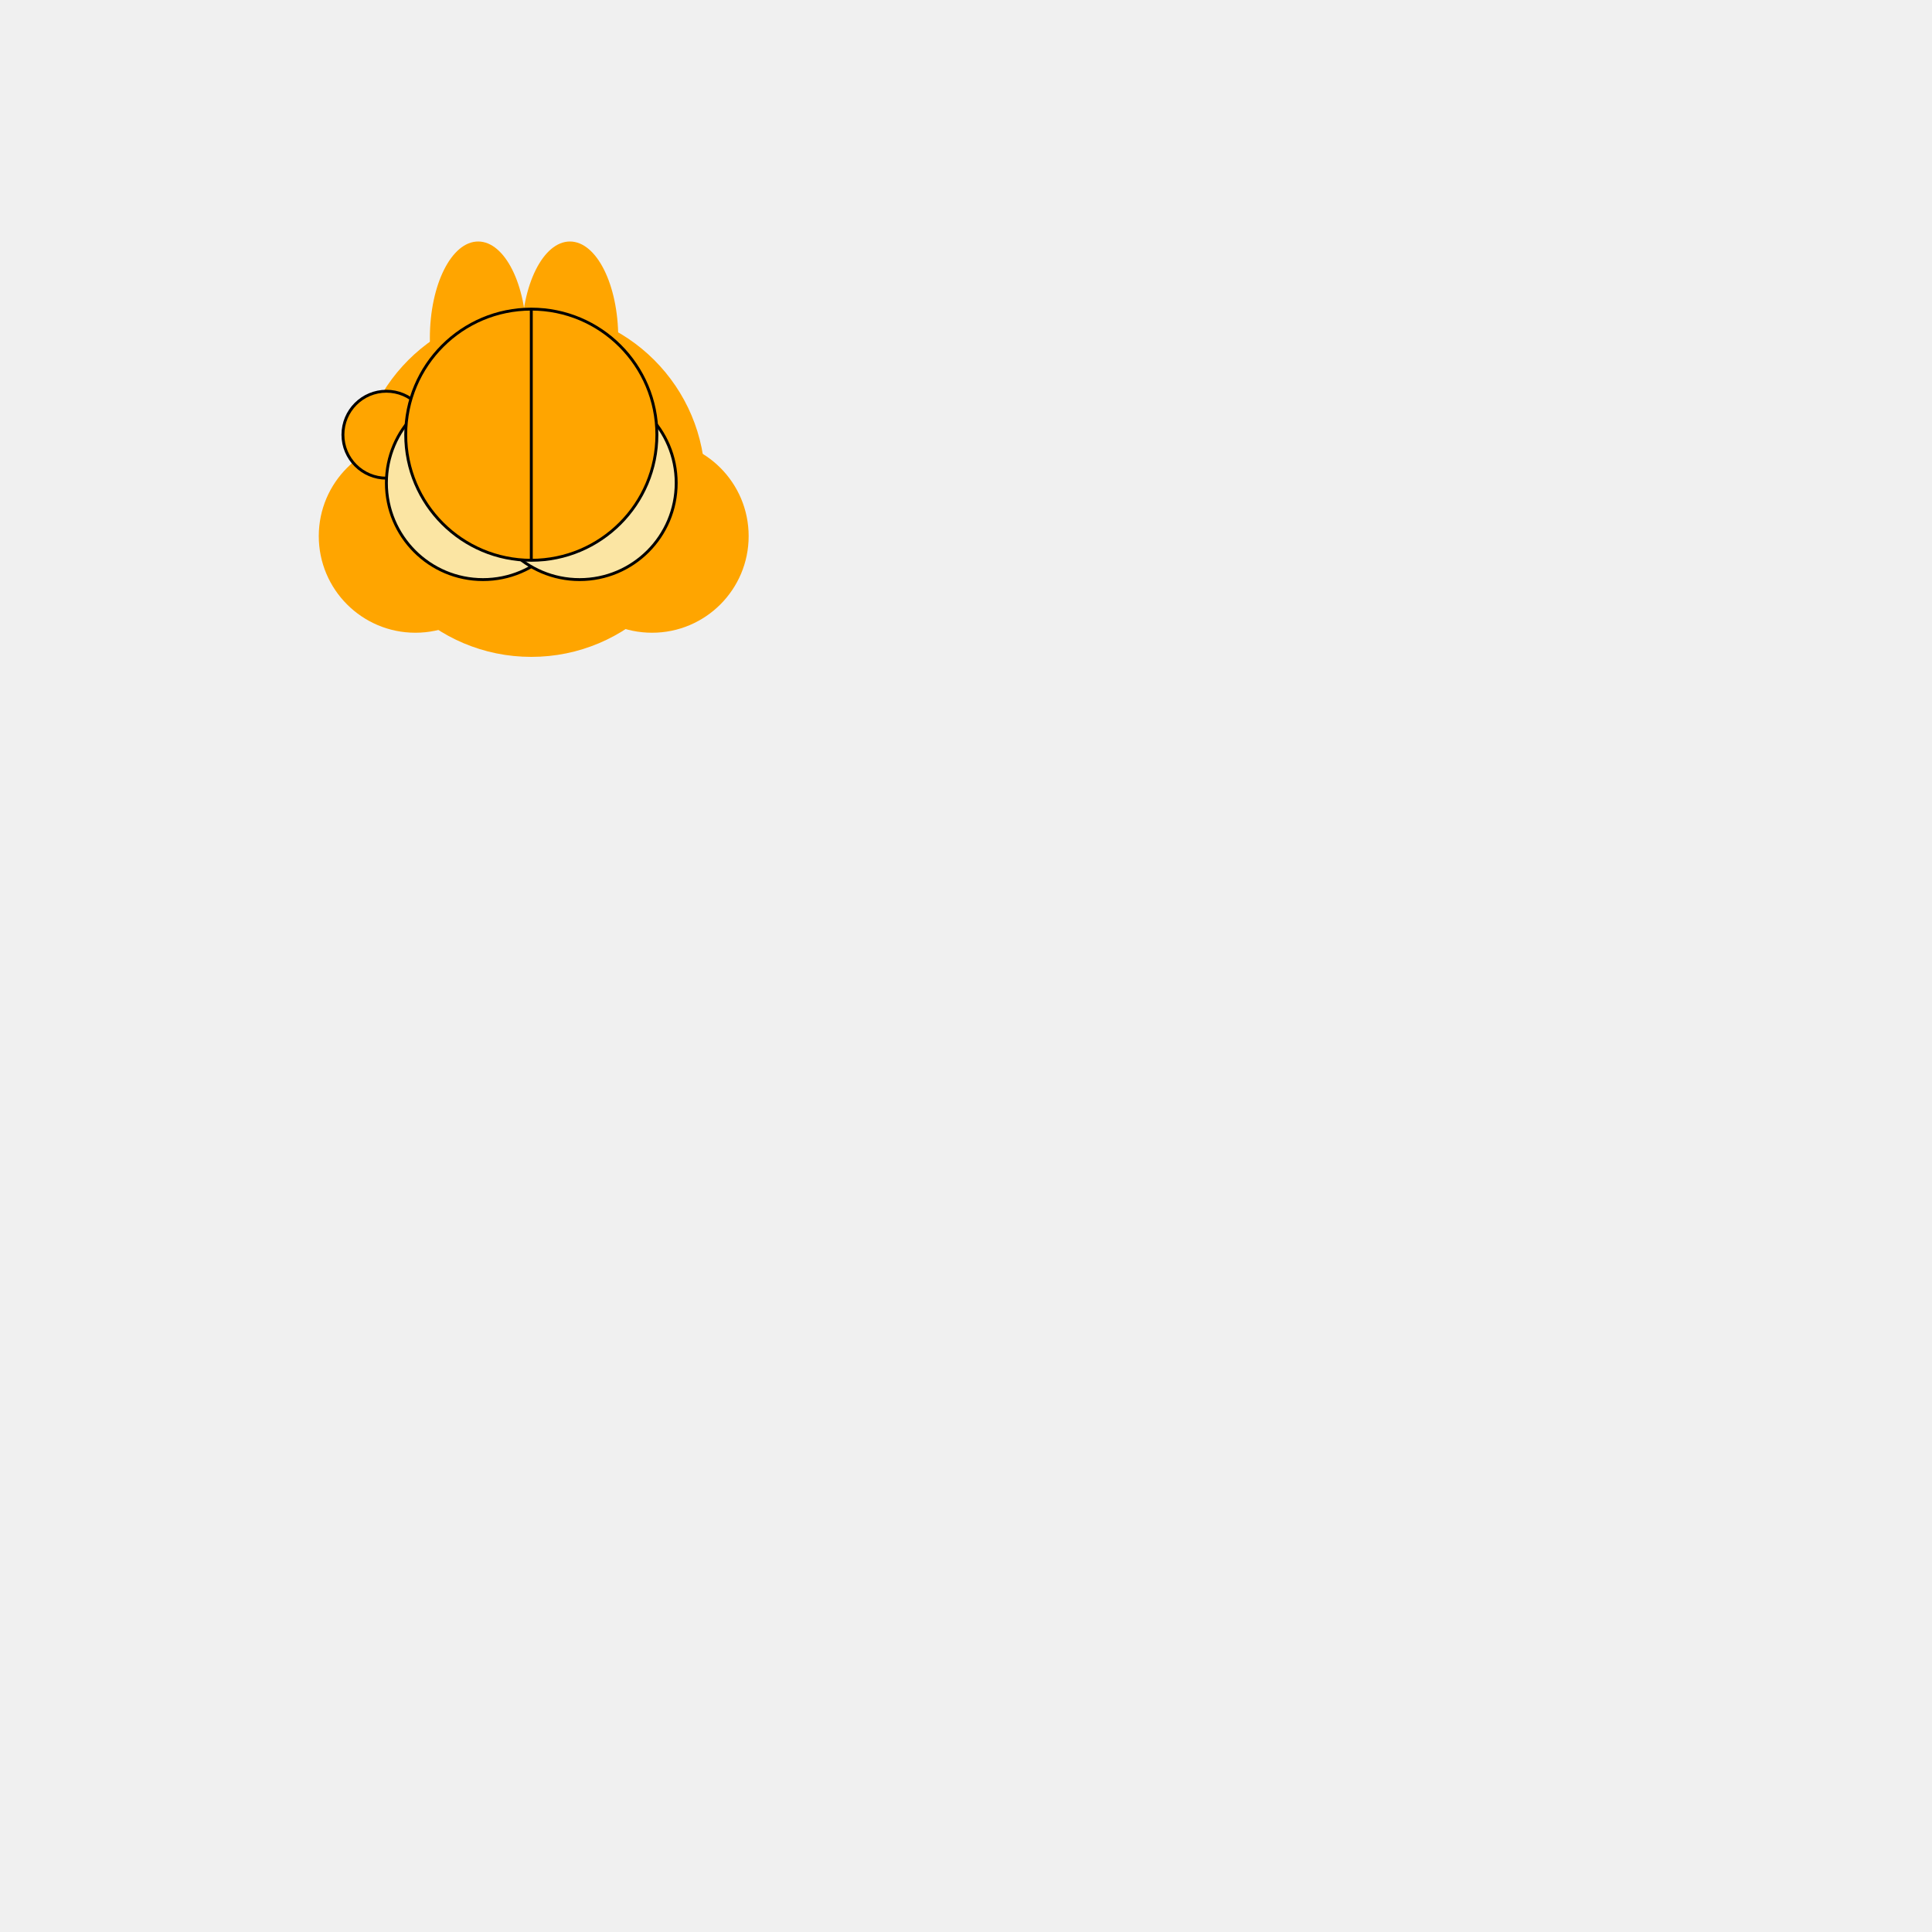
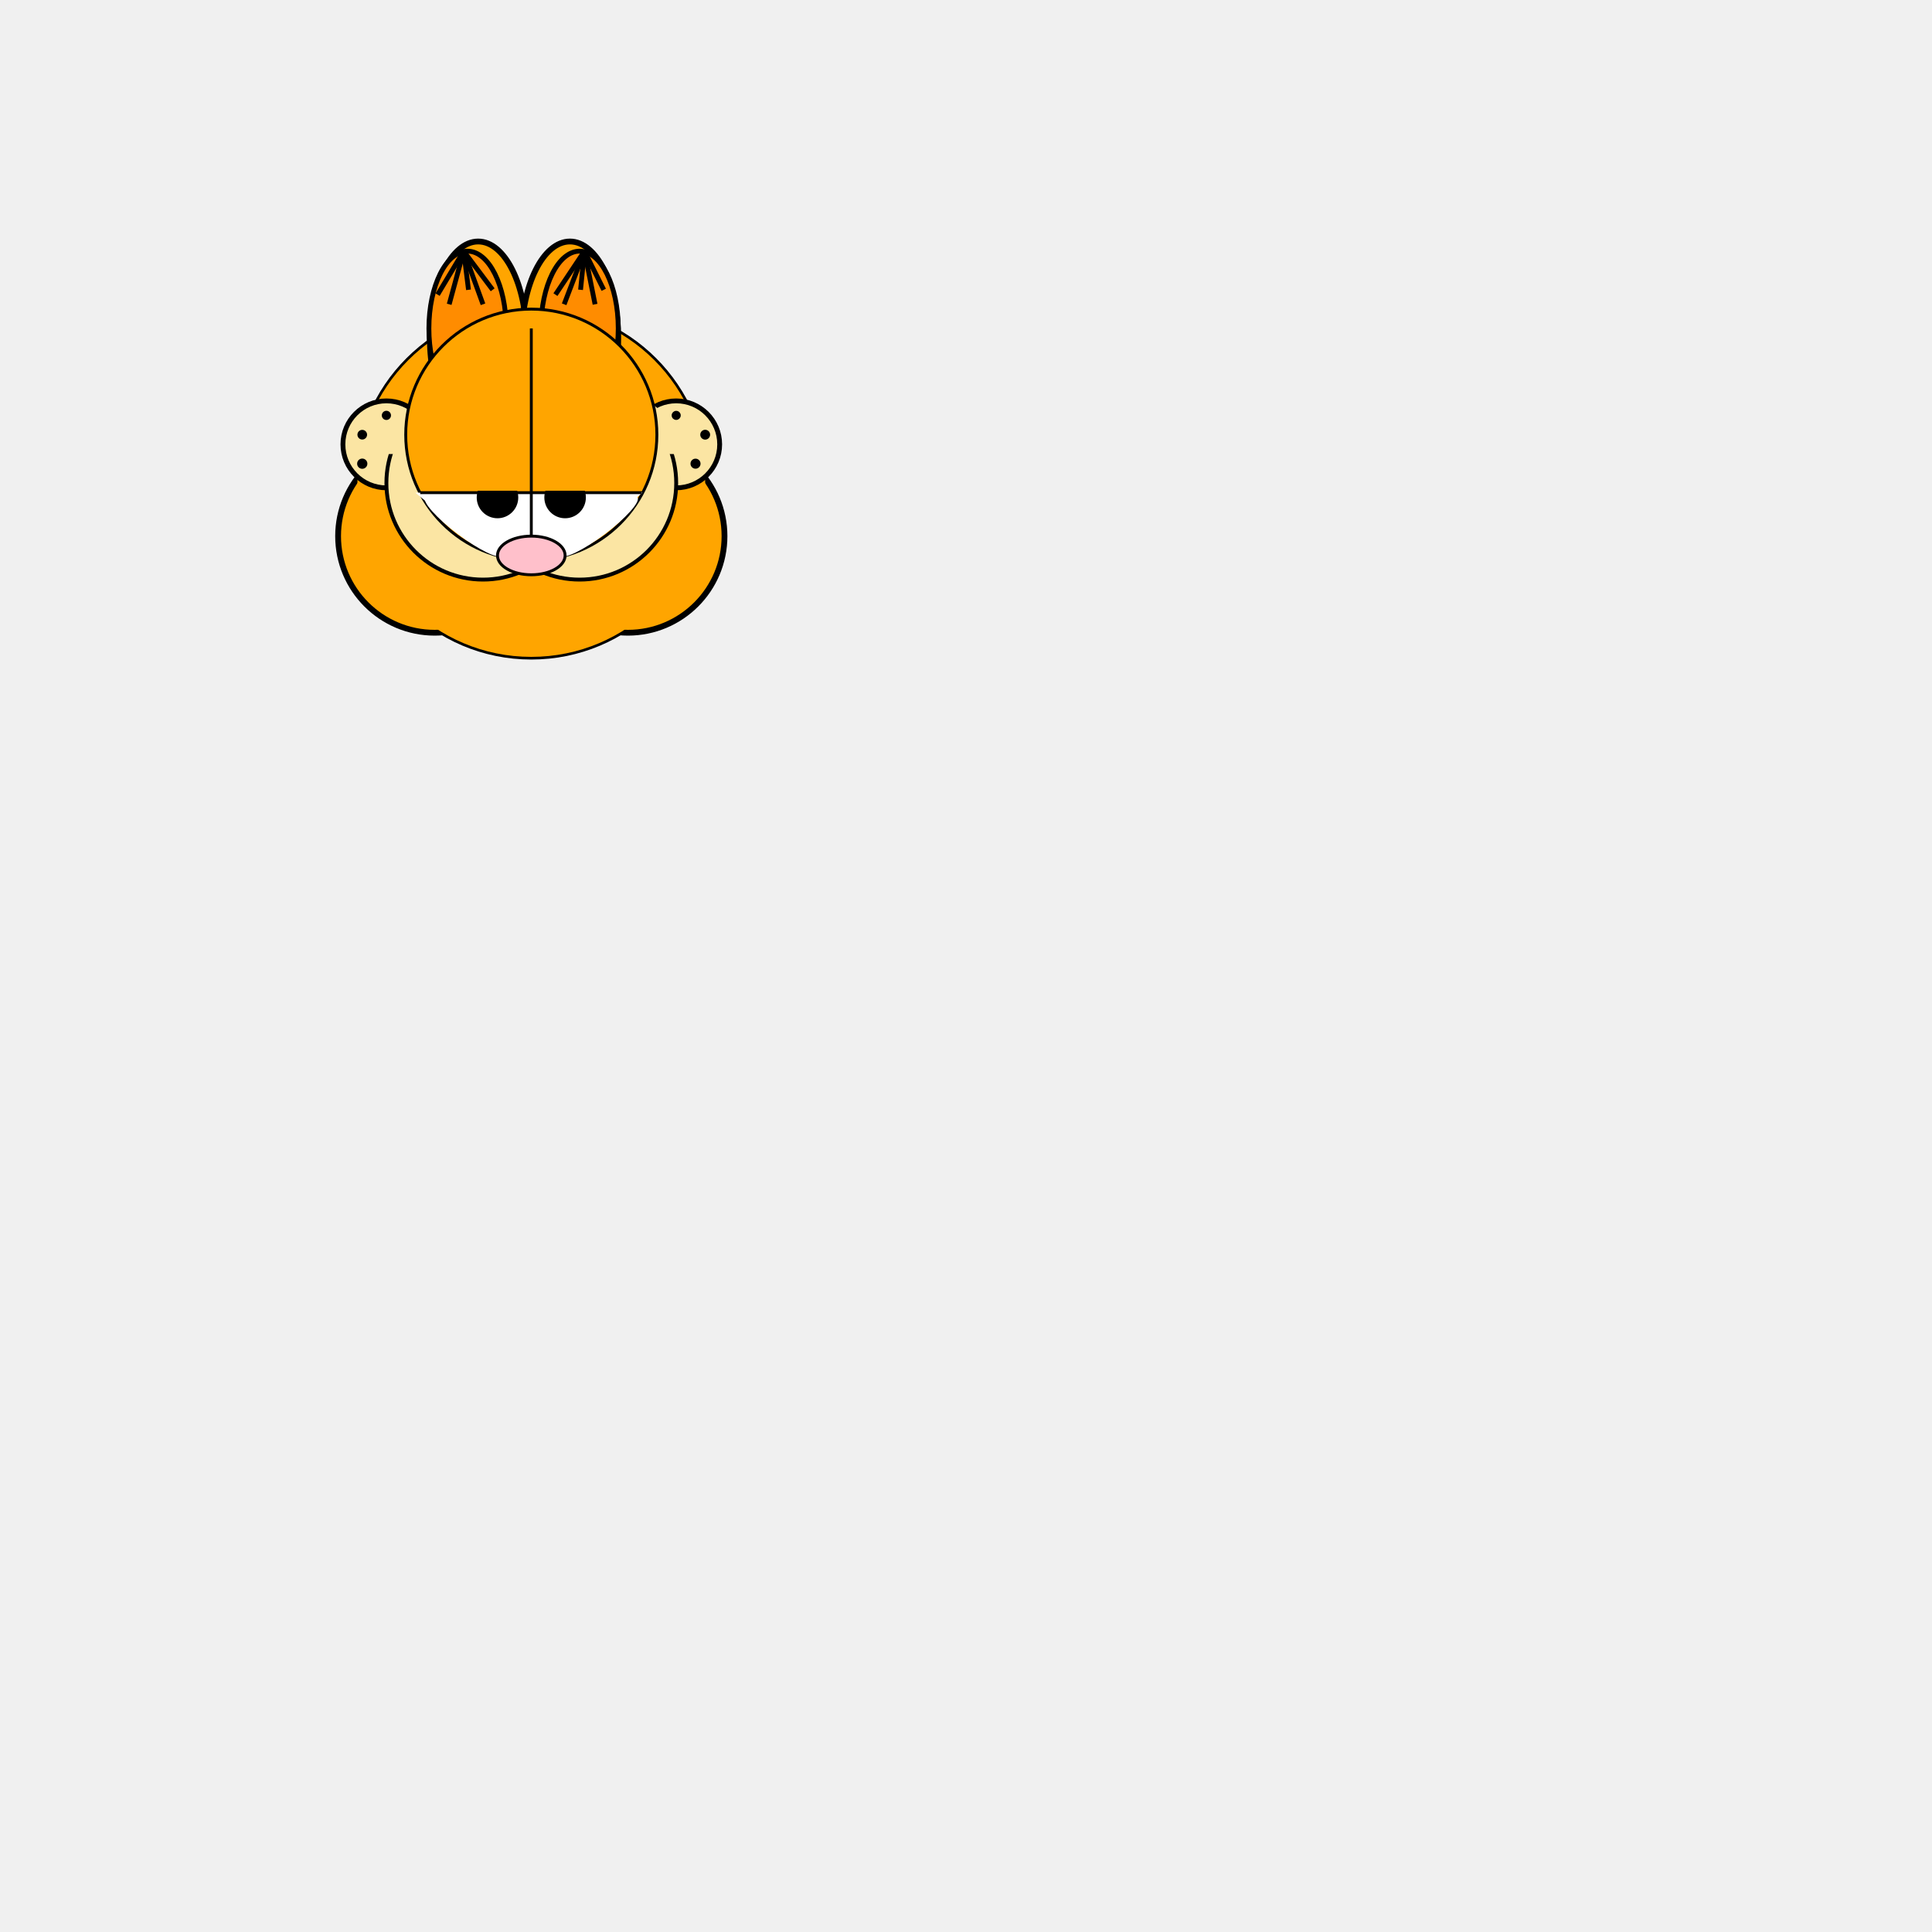
<svg xmlns="http://www.w3.org/2000/svg" width="2000" height="2000">
-   <circle cx="550" cy="500" r="180" stroke-width="black" fill="orange" /> // principal
-     <ellipse rx="50" ry="100" cx="495" cy="350" fill="orange" stroke-width="3" /> // orelha
-     <ellipse rx="50" ry="100" cx="590" cy="350" fill="orange" stroke-width="3" /> // orelha
-     <circle cx="430" cy="555" r="100" stroke-width="black" fill="orange" /> // bochecha
-     <circle cx="675" cy="555" r="100" stroke-width="3" fill="orange" /> // bochecha
-     <circle cx="400" cy="450" r="45" stroke="black" stroke-width="3" fill="orange" /> // bochecha pequena bolinha
-     <circle cx="500" cy="500" r="100" stroke="black" stroke-width="3" fill="#fbe5a3" /> //bochecha pequena
-     <circle cx="600" cy="500" r="100" stroke="black" stroke-width="3" fill="#fbe5a3" /> //bochecha pequena
-     <circle cx="550" cy="450" r="130" stroke="black" stroke-width="3" fill="orange" /> // olho
-     <line x1="550" y1="580" x2="550" y2="320" stroke="black" stroke-width="3" />
+   <circle cx="550" cy="500" r="180" stroke="black" stroke-width="5.5" fill="black" /> // circulo principal
+ 
+ 
+     <circle cx="650" cy="555" r="100" stroke="black" stroke-width="6" fill="orange" /> // bochecha
+     <circle cx="450" cy="555" r="100" stroke="black" stroke-width="6" fill="orange" /> // bochecha
+ 
+     <circle cx="550" cy="500" r="180" fill="orange" stroke-width="6" /> // circulo para sobrepor a 
+ 
+     <ellipse rx="50" ry="100" cx="495" cy="350" fill="orange" stroke="black" stroke-width="6" /> // orelha de fora
+     <ellipse rx="50" ry="100" cx="590" cy="350" fill="orange" stroke="black" stroke-width="6" /> // orelha de fora
+ 
+     <ellipse rx="40" ry="80" cx="600" cy="340" fill="darkorange" stroke="black" stroke-width="5" /> // parte de dentro da orelha
+     <ellipse rx="40" ry="80" cx="484" cy="340" fill="darkorange" stroke="black" stroke-width="5" /> // parte de dentro da orelha
+ 
+     // linhas de sombra da orelha (esquerda)
+     <line x1="480" y1="260" x2="453" y2="305" stroke="black" stroke-width="5" />
+   <line x1="480" y1="260" x2="465" y2="315" stroke="black" stroke-width="5" />
+   <line x1="480" y1="260" x2="485" y2="300" stroke="black" stroke-width="5" />
+   <line x1="480" y1="260" x2="500" y2="315" stroke="black" stroke-width="5" />
+   <line x1="480" y1="260" x2="510" y2="300" stroke="black" stroke-width="5" />
+ 
+     // linhas de sombra da orelha (direita)
+     <line x1="605" y1="260" x2="575" y2="305" stroke="black" stroke-width="5" />
+   <line x1="605" y1="260" x2="584" y2="315" stroke="black" stroke-width="5" />
+   <line x1="605" y1="260" x2="601" y2="300" stroke="black" stroke-width="5" />
+   <line x1="605" y1="260" x2="616" y2="315" stroke="black" stroke-width="5" />
+   <line x1="605" y1="260" x2="625" y2="300" stroke="black" stroke-width="5" />
+   <circle cx="400" cy="460" r="45" stroke="black" stroke-width="5" fill="#fbe5a3" /> // bochecha
+     <circle cx="700" cy="460" r="45" stroke="black" stroke-width="5" fill="#fbe5a3" /> // bochecha
+ 
+     // Detalhes da bochecha pequena (esquerda)
+     <circle cx="400" cy="430" r="3.26" stroke="black" stroke-width="3" fill="black" />
+   <circle cx="375" cy="450" r="3.5" stroke="black" stroke-width="3" fill="black" />
+   <circle cx="375" cy="480" r="3.8" stroke="black" stroke-width="3" fill="black" />
+ 
+     // Detalhes da bochecha pequena (direita)
+     <circle cx="700" cy="430" r="3.2" stroke="black" stroke-width="3" fill="black" />
+   <circle cx="730" cy="450" r="3.6" stroke="black" stroke-width="3" fill="black" />
+   <circle cx="720" cy="480" r="3.7" stroke="black" stroke-width="3" fill="black" />
+   <circle cx="500" cy="500" r="100" stroke="black" stroke-width="4" fill="#fbe5a3" /> //bochecha pequena
+     <circle cx="600" cy="500" r="100" stroke="black" stroke-width="4" fill="#fbe5a3" /> //bochecha pequena
+ 
+     // linhas para esconder o contorno das bochechas
+     <polyline points="740,470 640,470 640 390" fill="#fbe5a3" />
+   <polyline points="390,470 450,470 450 390" fill="#fbe5a3" />
+   <circle cx="550" cy="450" r="130" stroke="black" stroke-width="3" fill="orange" /> // olho
+ 
+     <polyline points="430,510 665,510 598 570 502 570" fill="white" />
+   <ellipse transform="rotate(127 480 545)" rx="10" ry="50" cx="480" cy="545" fill="white" />
+   <ellipse transform="rotate(-127 620 545)" rx="10" ry="50" cx="620" cy="545" fill="white" />
+   <circle cx="515" cy="515" r="20" stroke="black" stroke-width="3" fill="black" />
+   <circle cx="585" cy="515" r="20" stroke="black" stroke-width="3" fill="black" />
+   <polyline points="475,508 665,508 450 400" fill="orange" />
+   <line x1="550" y1="580" x2="550" y2="340" stroke="black" stroke-width="3" /> // linha do meio do olho
+ 
+     <line x1="435" y1="510" x2="664" y2="510" stroke="black" stroke-width="3" /> // linha da pálpebra
+ 
+     <ellipse rx="35" ry="20" cx="550" cy="575" fill="pink" stroke="black" stroke-width="3" /> // nariz
</svg>
